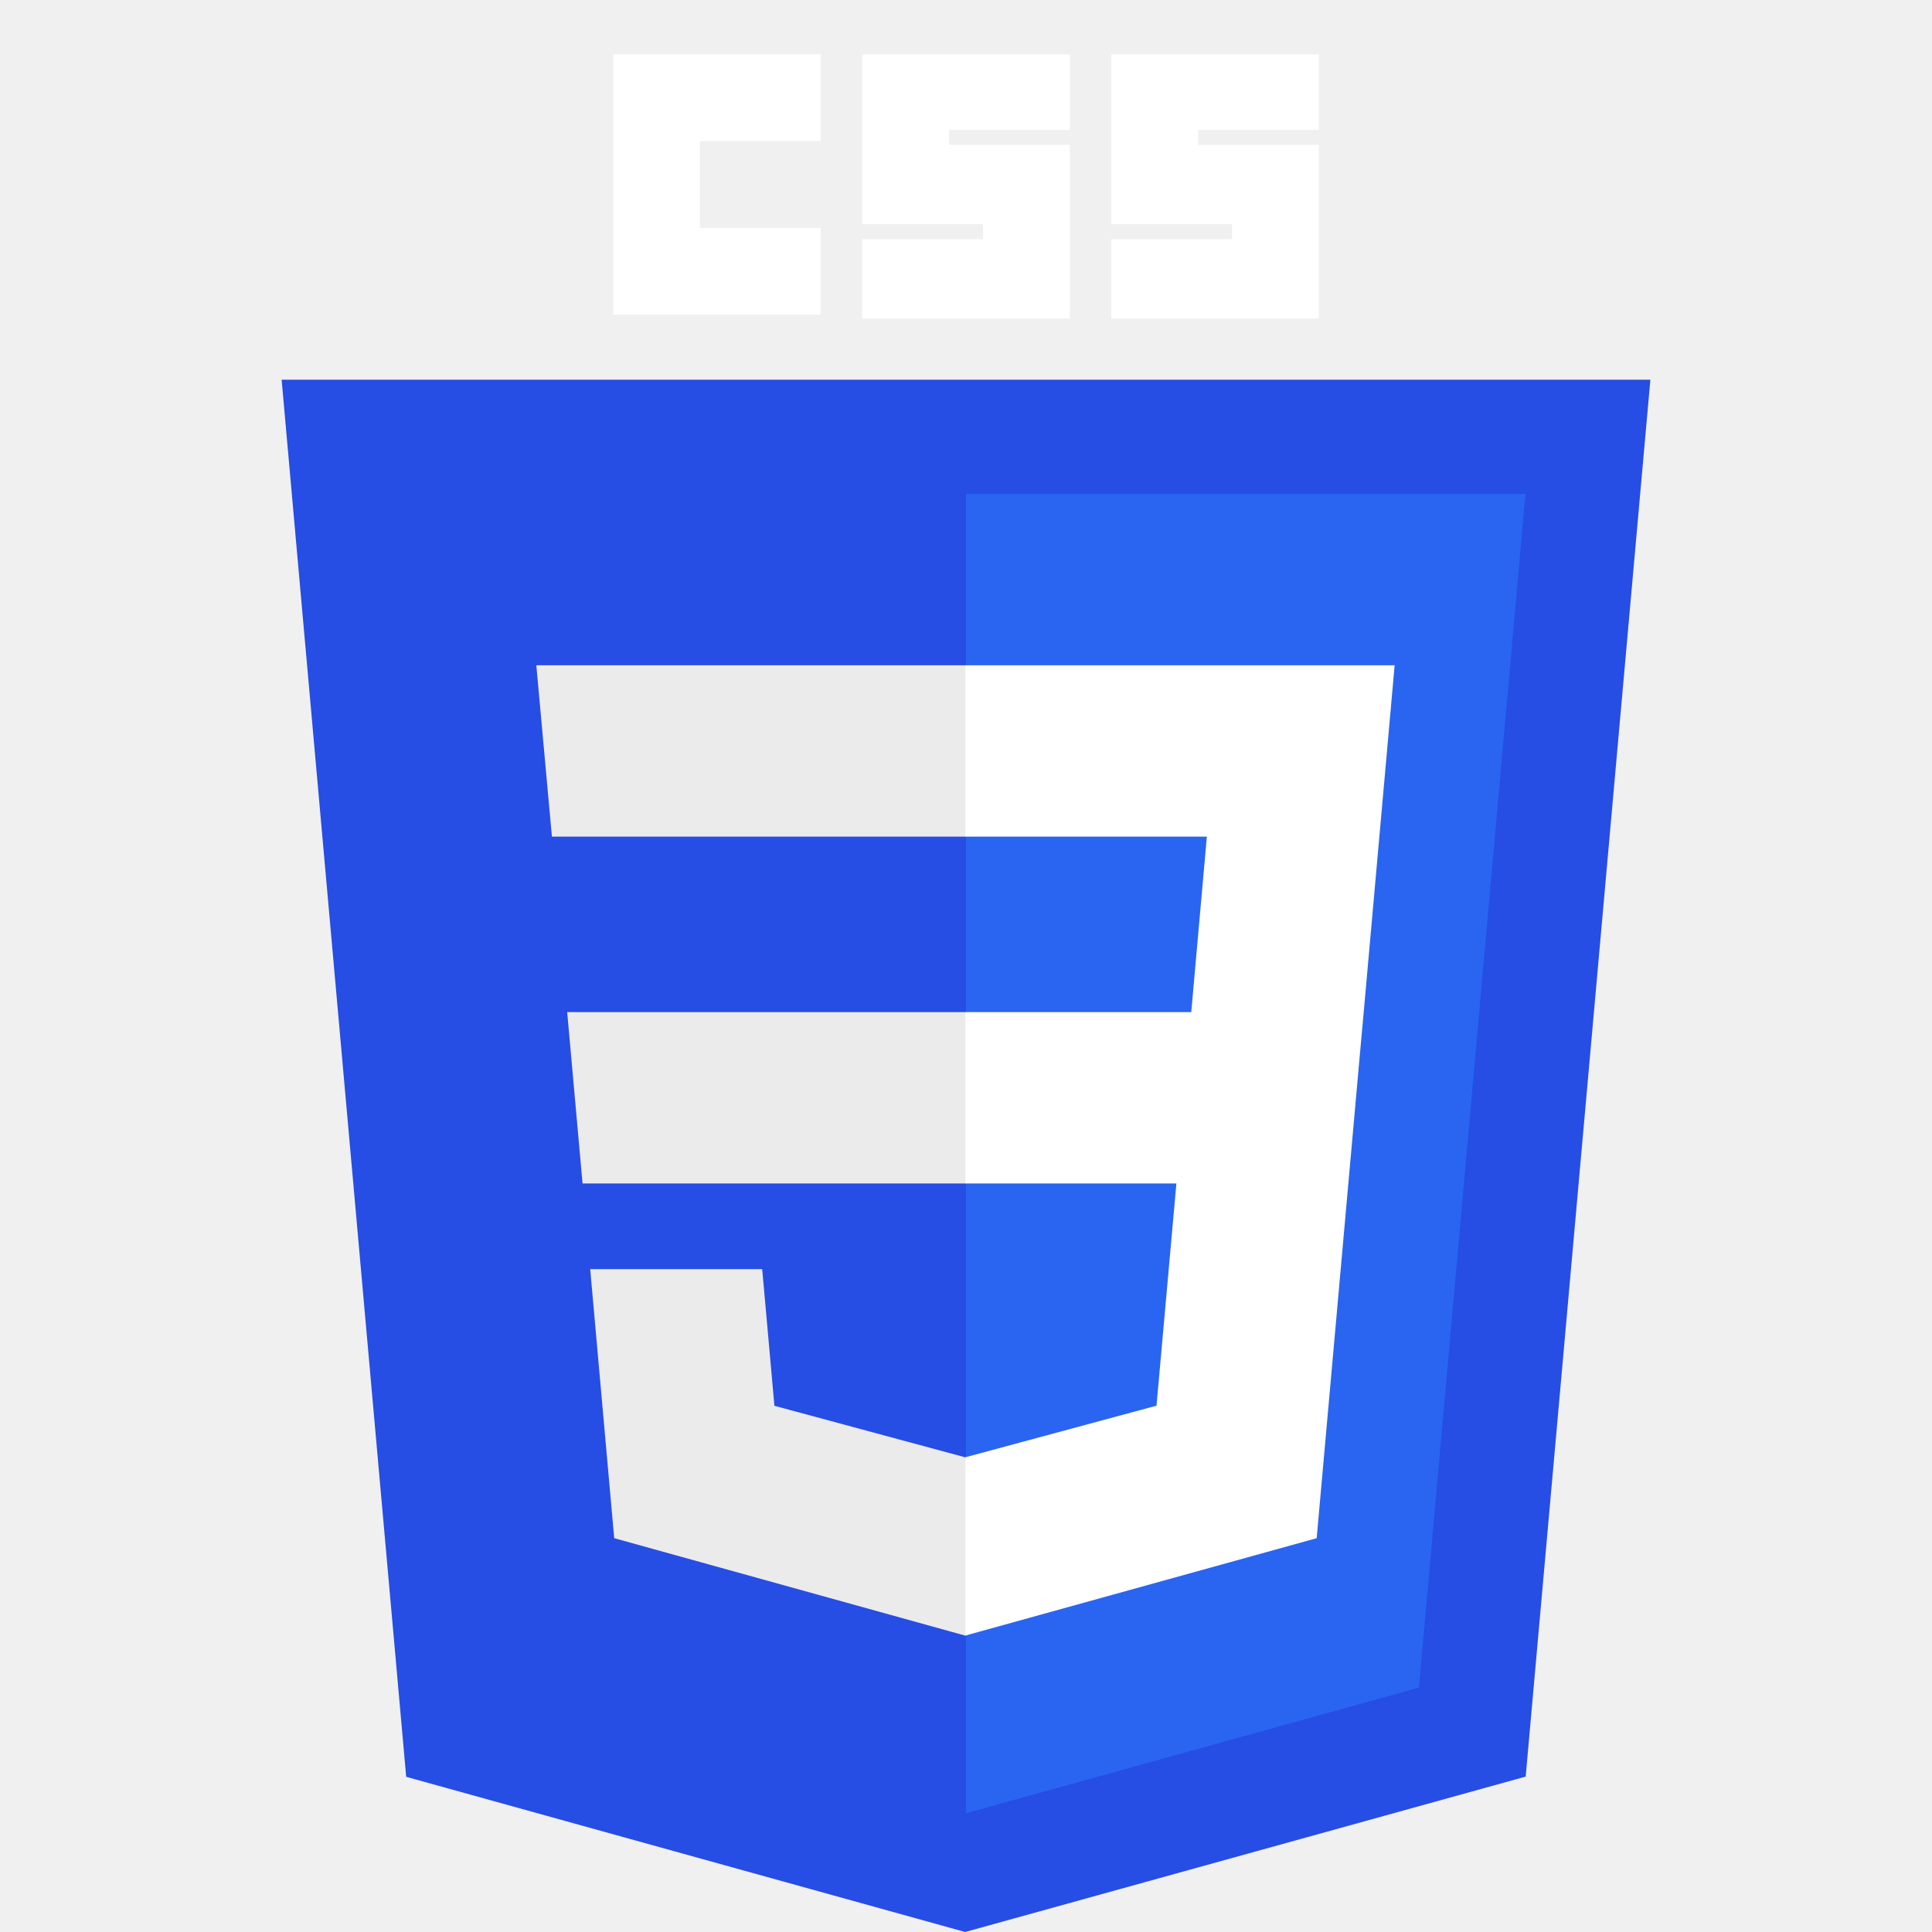
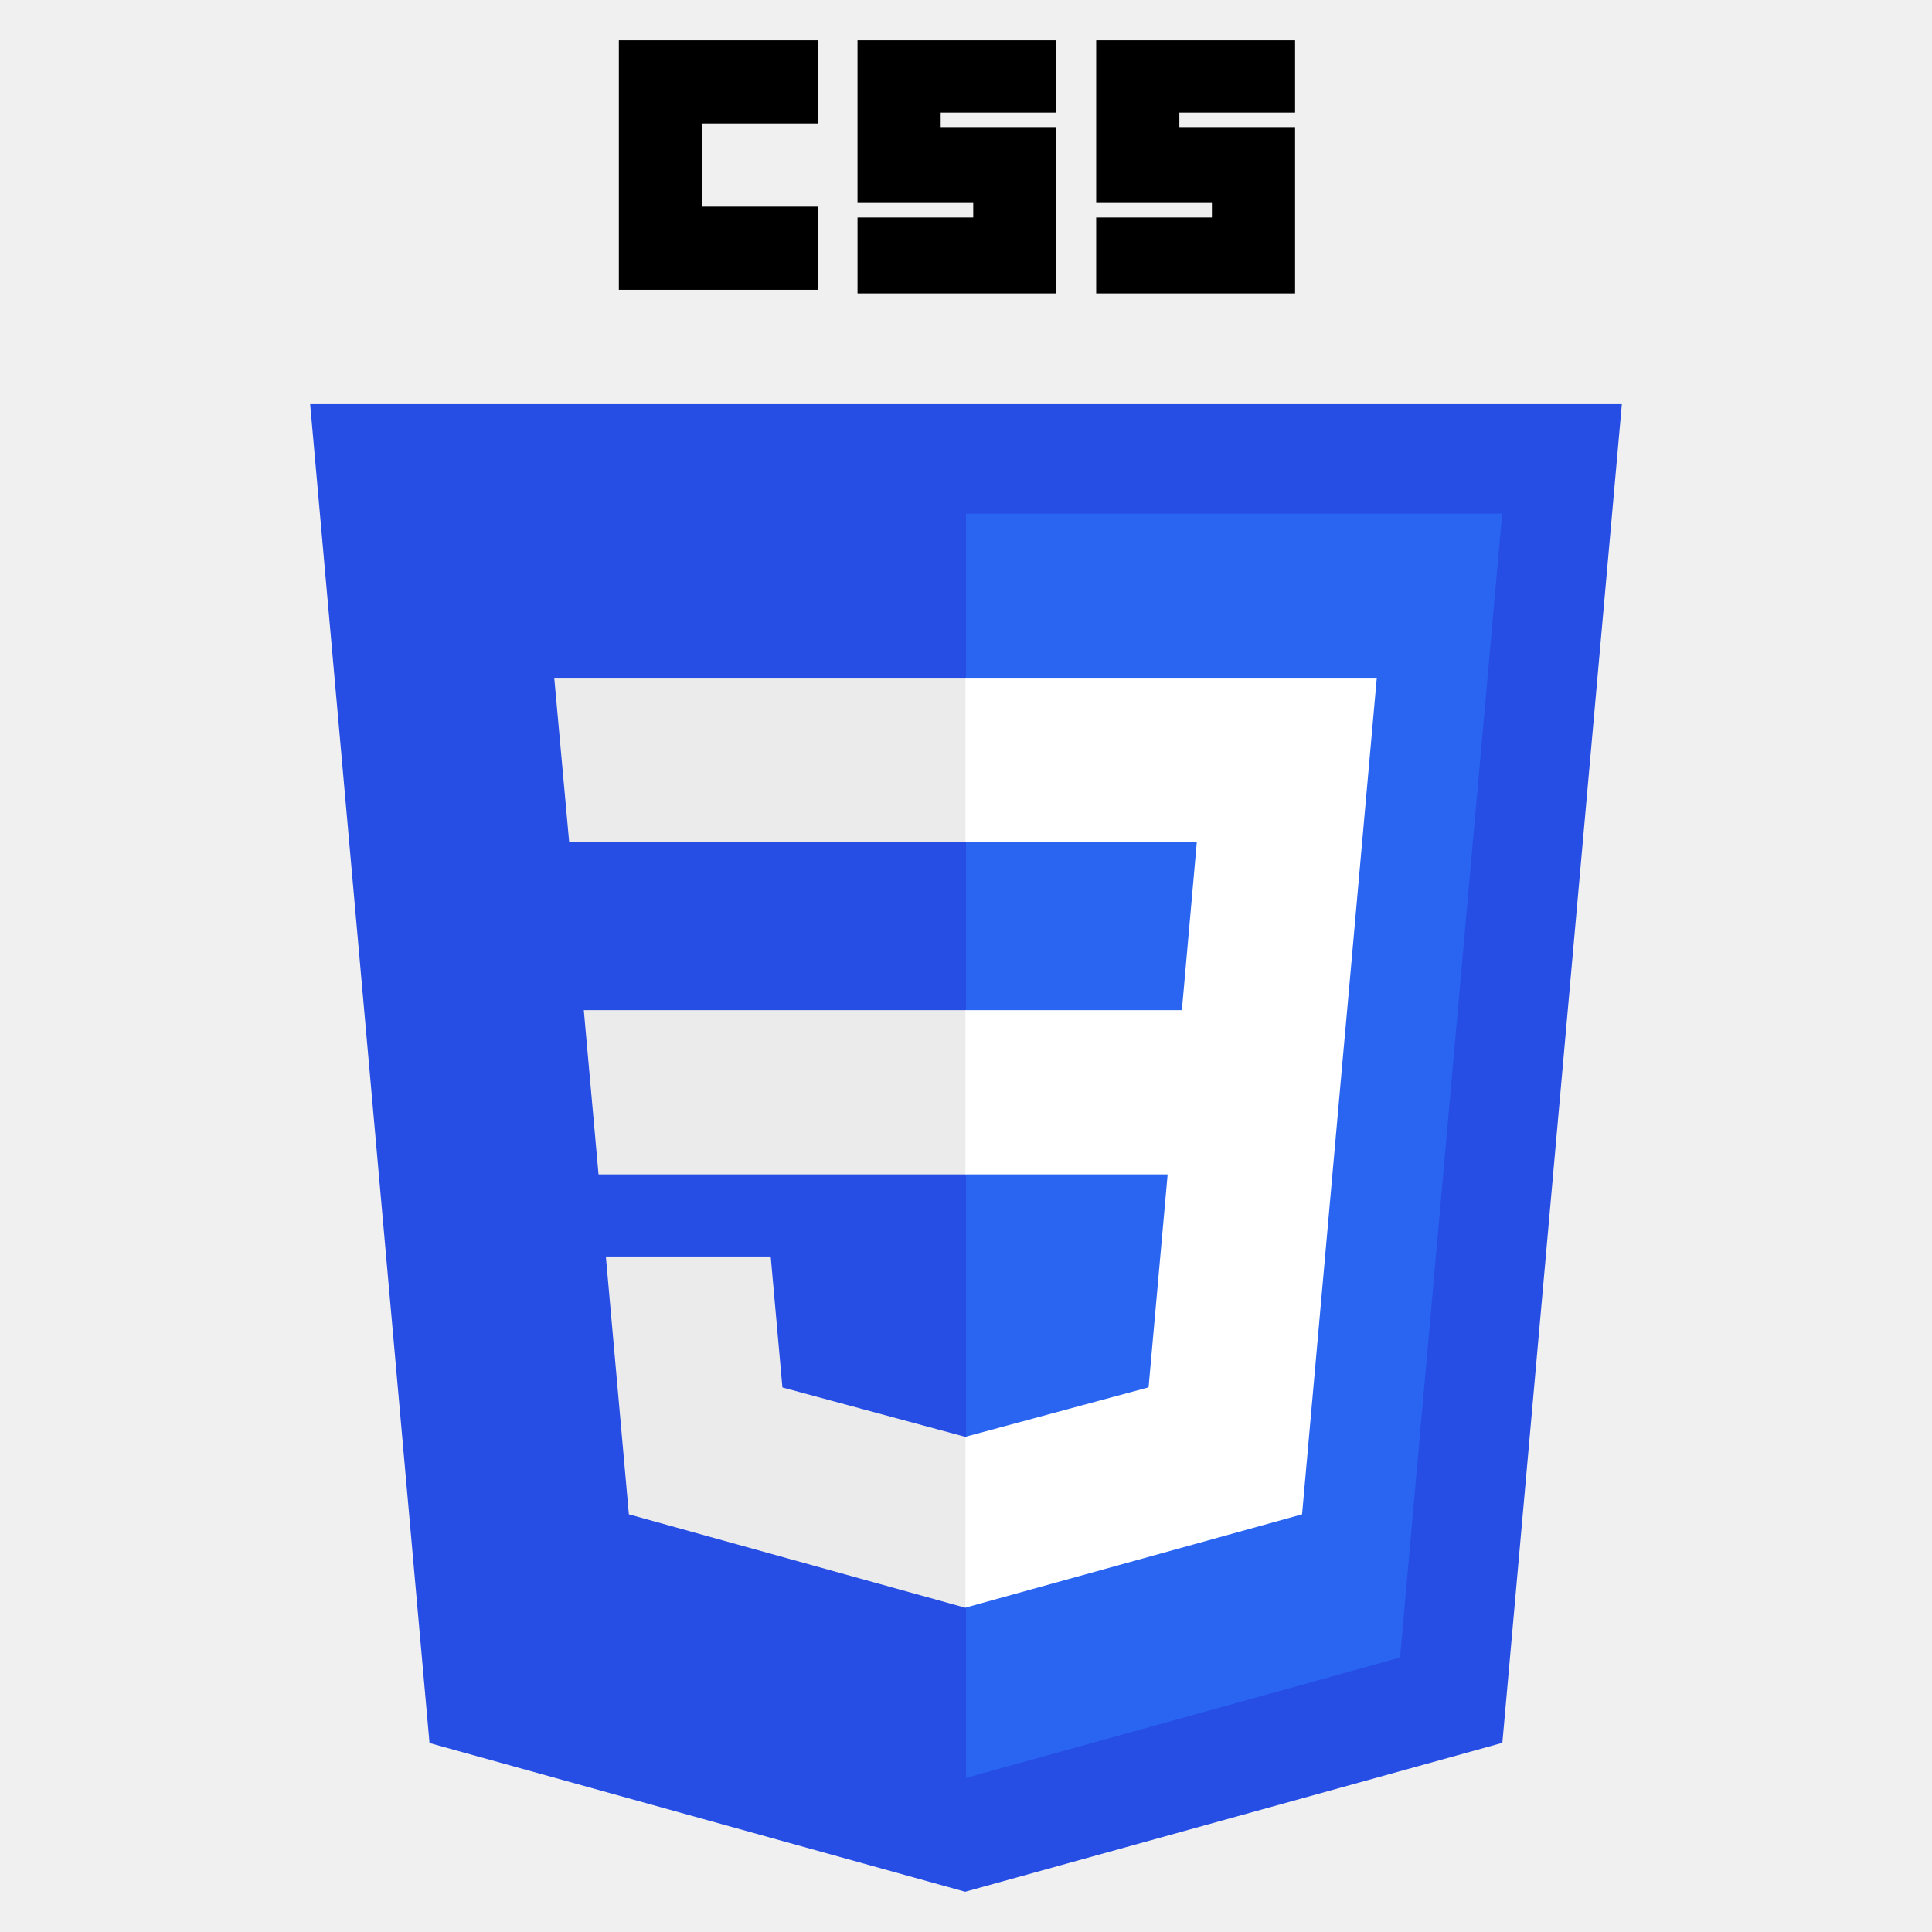
- <svg xmlns="http://www.w3.org/2000/svg" version="1.1" id="Layer_1" x="0px" y="0px" width="300" height="300" viewBox="0 0 300 300" enable-background="new 0 0 1200 1200" xml:space="preserve">
-   <defs id="defs110" />
-   <path d="M 149.87,300 63.073,275.904 43.73,58.957 H 256.27 L 236.907,275.871 Z" id="path97" style="fill:#264de4;stroke-width:0.261" />
-   <path d="M 220.33,262.058 236.877,76.695 H 150 V 281.556 Z" id="path99" style="fill:#2965f1;stroke-width:0.261" />
-   <path d="m 88.073,157.158 2.384,26.607 H 150 V 157.158 Z m -4.792,-53.854 2.419,26.608 H 150 V 103.304 Z M 150,226.261 l -0.117,0.031 -29.633,-8.001 -1.895,-21.221 H 91.646 l 3.728,41.778 54.505,15.13 0.122,-0.033 z" id="path101" style="fill:#ebebeb;stroke-width:0.261" />
-   <path d="M 95.215,8.437 H 127.441 V 21.914 h -18.749 v 13.477 h 18.751 v 13.475 H 95.215 Z m 38.672,0 h 32.226 V 20.156 h -18.749 v 2.344 h 18.749 V 49.452 H 133.887 V 37.146 h 18.75 V 34.803 h -18.751 V 8.437 Z m 38.672,0 h 32.226 V 20.156 h -18.749 v 2.344 h 18.749 V 49.452 H 172.559 V 37.146 h 18.75 V 34.803 H 172.559 V 8.437 Z" id="path103" style="fill:#ffffff;fill-opacity:1;stroke-width:0.261" />
-   <path d="m 211.757,157.158 4.803,-53.854 h -66.652 v 26.608 h 37.492 l -2.421,27.247 h -35.071 v 26.607 h 32.764 l -3.089,34.508 -29.676,8.01 v 27.682 l 54.548,-15.117 0.4,-4.495 6.254,-70.049 z" id="path105" style="fill:#ffffff;stroke-width:0.261" />
+ <svg xmlns="http://www.w3.org/2000/svg" version="1.1" id="Layer_1" x="0px" y="0px" width="1200px" height="1200px" viewBox="0 0 1200 1200" enable-background="new 0 0 1200 1200" xml:space="preserve">
+   <path fill="#264DE4" d="M599.502,1175l-332.723-92.367l-74.147-831.63h814.736l-74.224,831.502L599.502,1175L599.502,1175z" />
+   <path fill="#2965F1" d="M869.6,1029.557l63.427-710.558H600v785.299L869.6,1029.557z" />
+   <path fill="#EBEBEB" d="M362.612,627.439l9.14,101.995H600V627.439H362.612z M344.242,420.998l9.271,101.996H600V420.998H344.242z   M600,892.335l-0.447,0.118l-113.592-30.672l-7.263-81.346h-102.39l14.289,160.148l208.934,57.997l0.469-0.128V892.335z" />
+   <path d="M384.376,25h123.531v51.66h-71.871v51.661h71.877v51.656H384.376V25z M532.617,25H656.15v44.922h-71.873v8.984h71.873  v103.32H532.62v-47.174h71.874v-8.982h-71.88V25H532.617z M680.86,25h123.534v44.922h-71.873v8.984h71.873v103.32H680.86v-47.174  h71.874v-8.982h-71.871V25H680.86z" />
+   <path fill="#FFFFFF" d="M836.736,627.439l18.412-206.441h-255.5v101.996h143.721l-9.281,104.445H599.648v101.995h125.597  l-11.843,132.281L599.644,892.42v106.113l209.1-57.949l1.532-17.232l23.973-268.522L836.736,627.439L836.736,627.439z" />
</svg>
